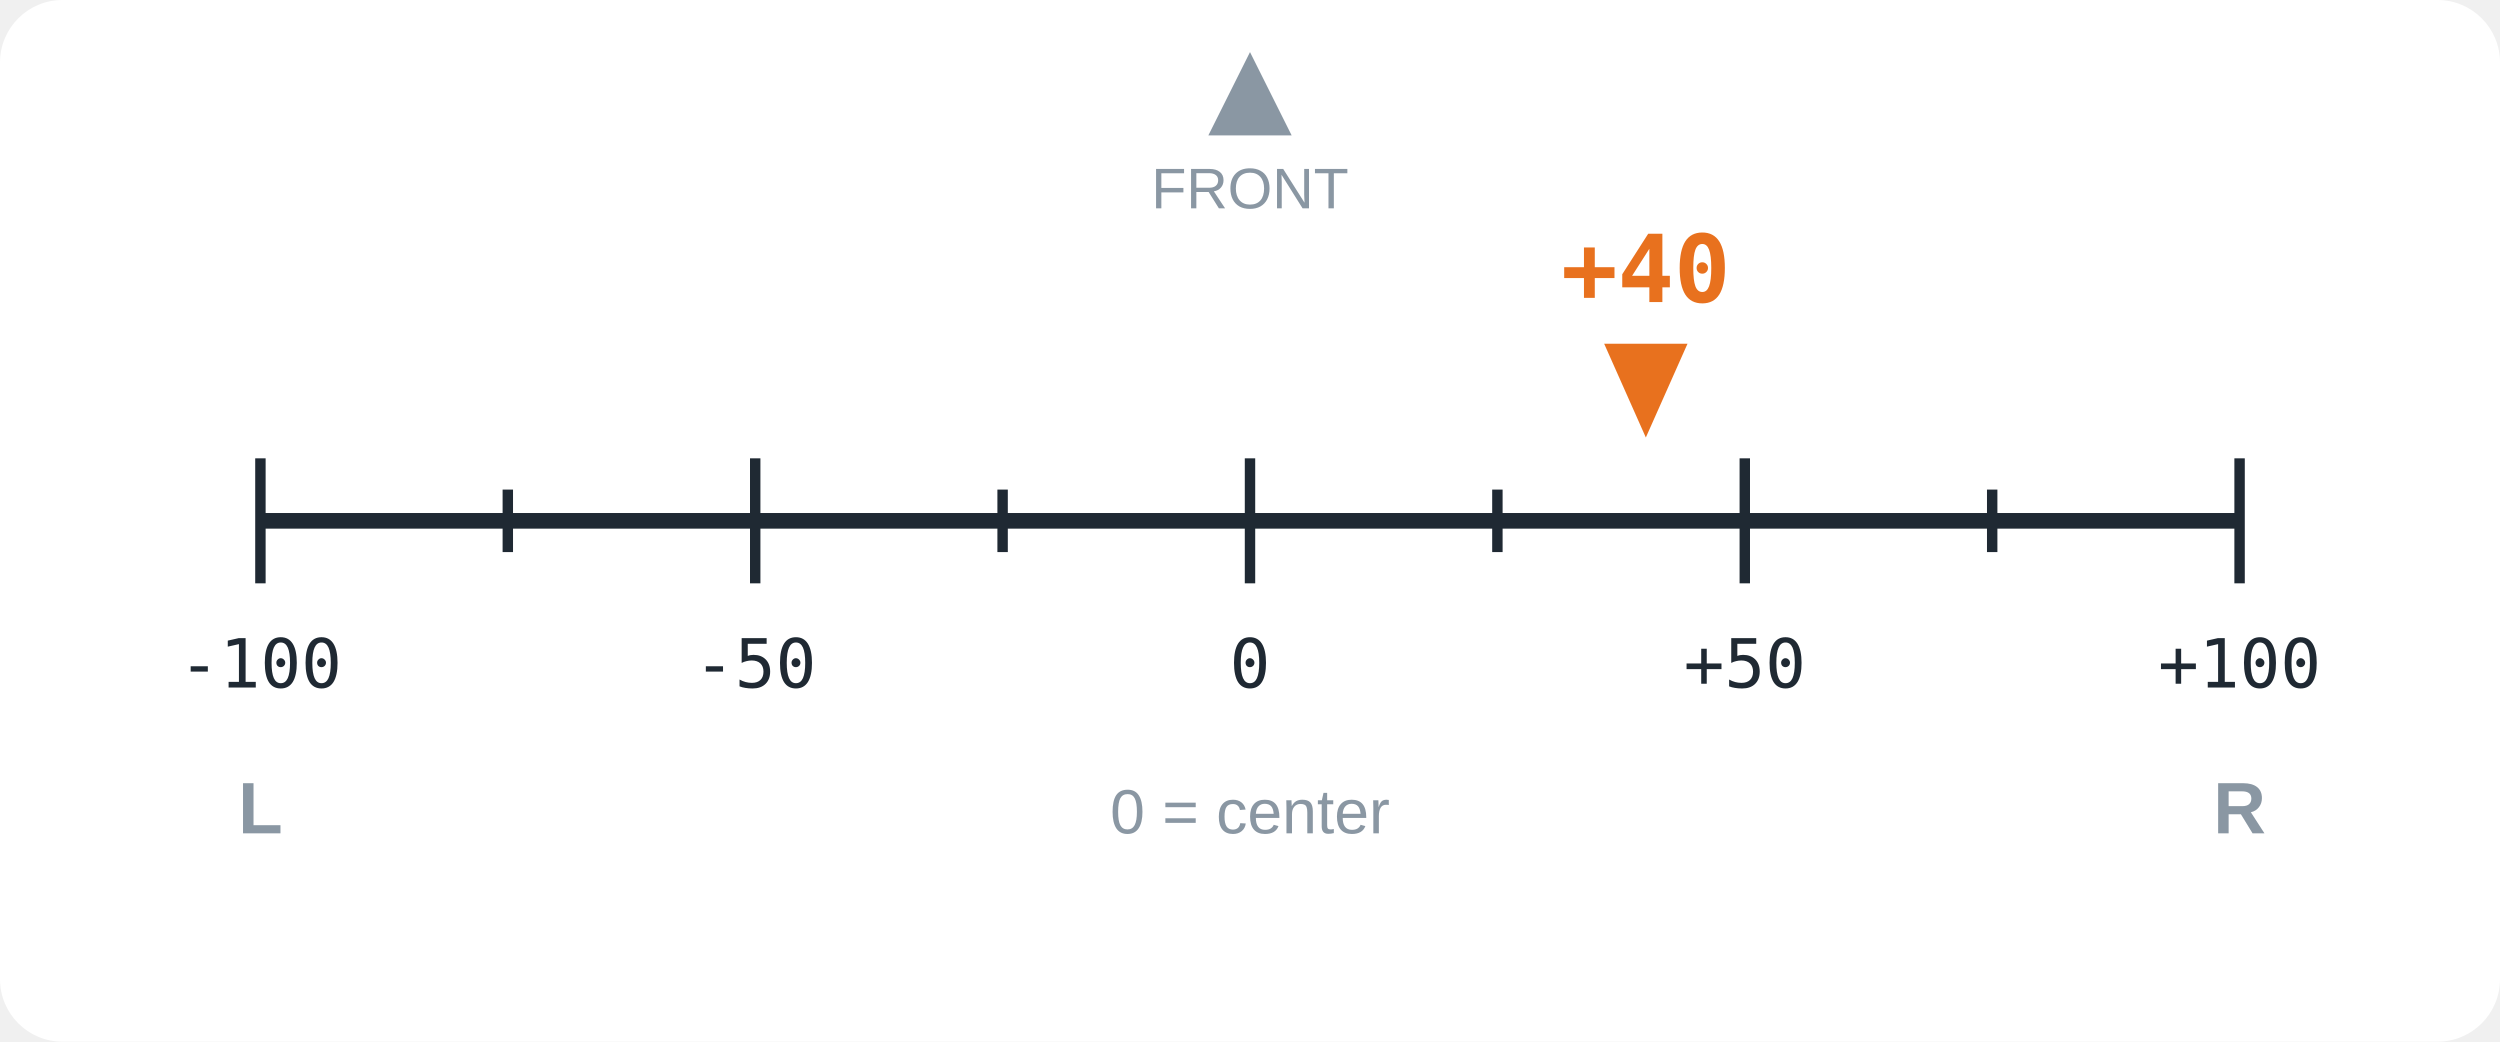
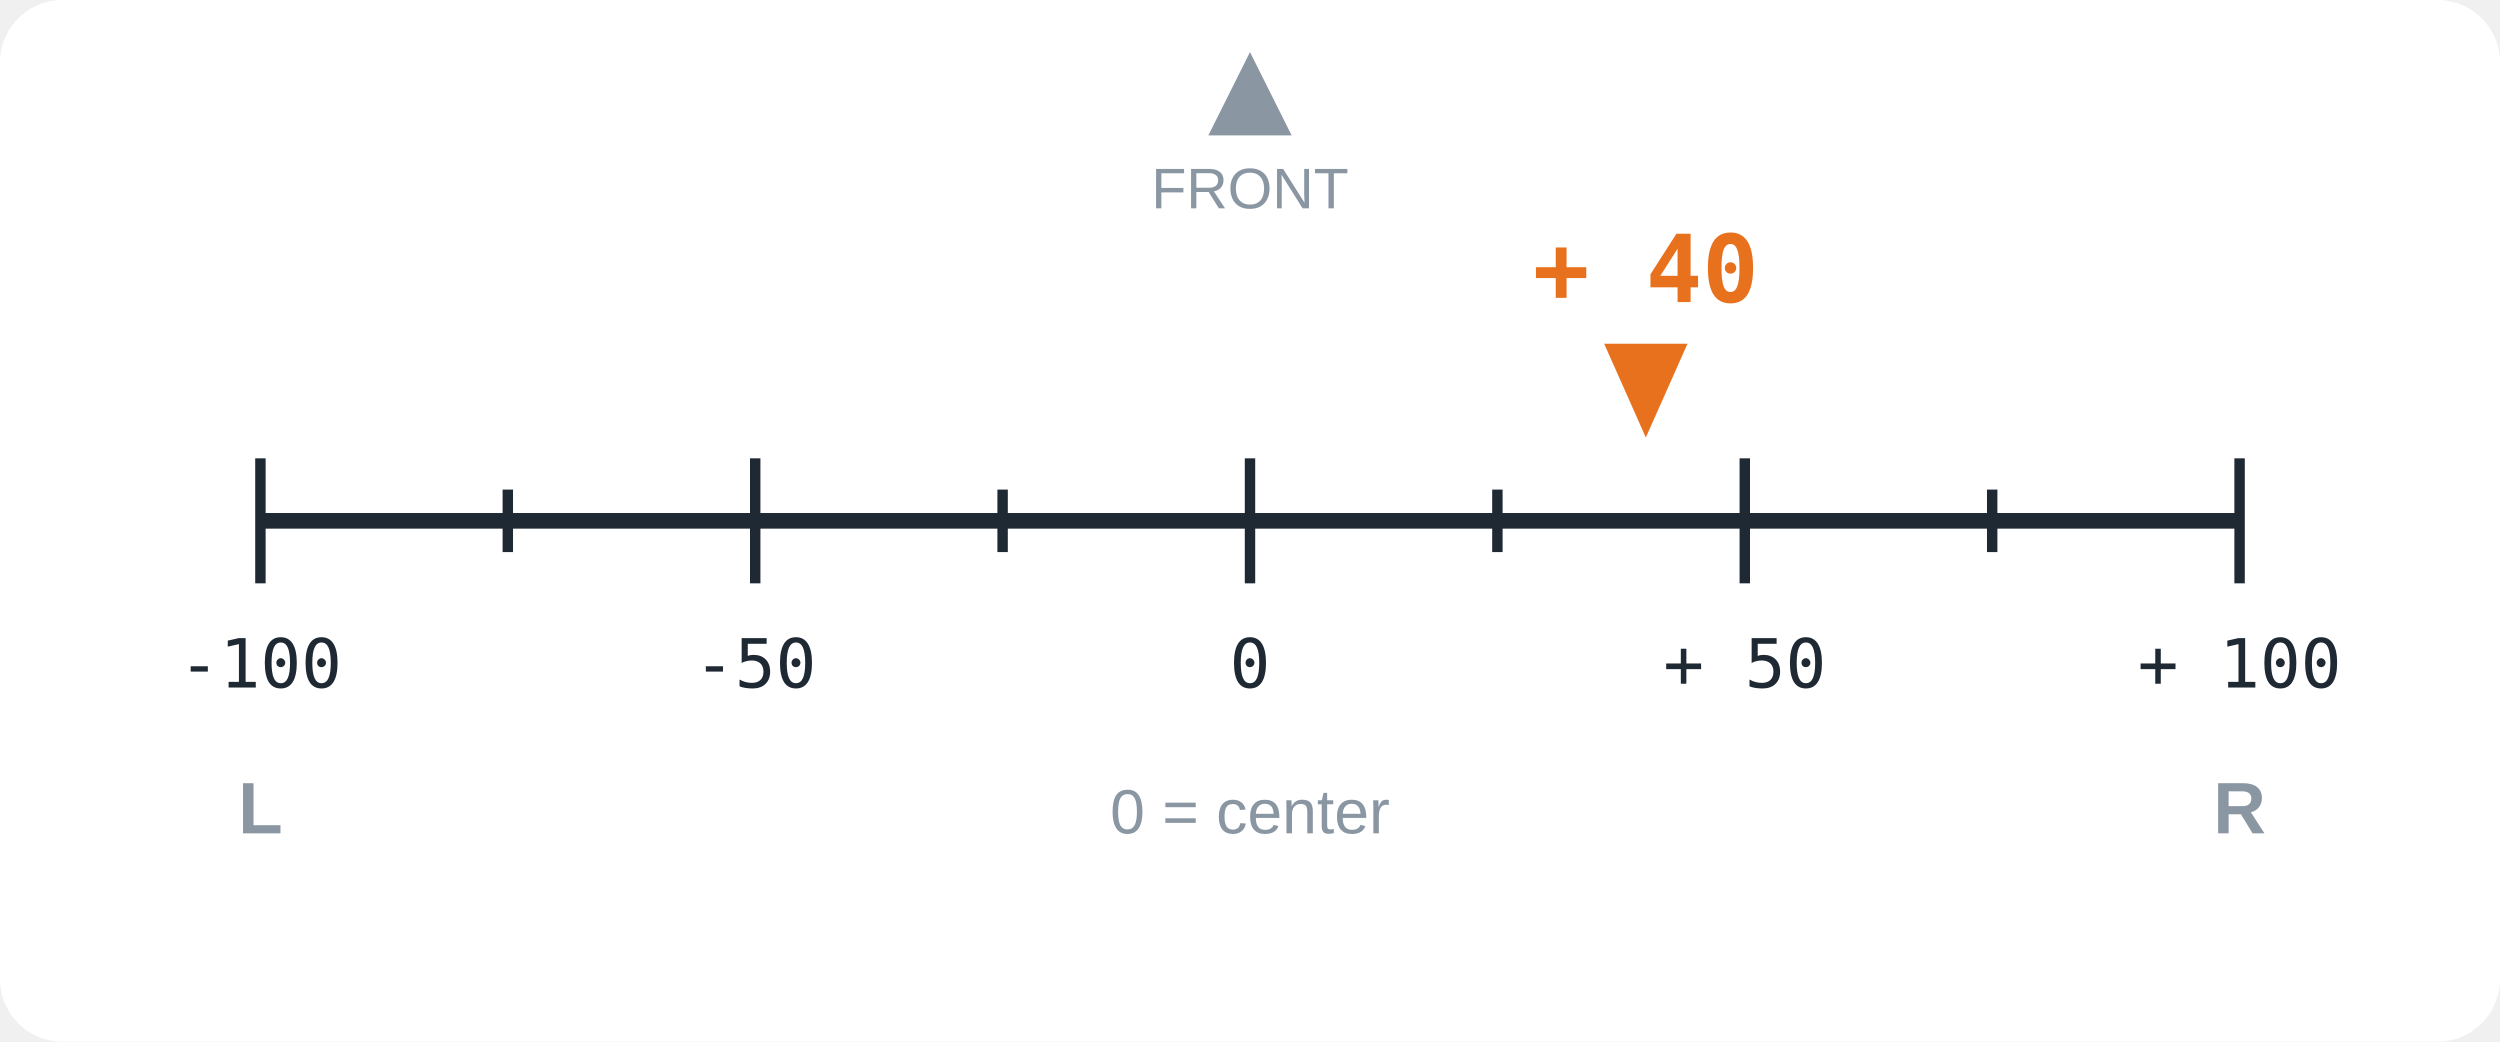
<svg xmlns="http://www.w3.org/2000/svg" viewBox="0 0 480 200" width="480" height="200" role="img" font-family="Nunito, &quot;Segoe UI&quot;, Arial, sans-serif">
  <rect width="480" height="200" rx="12" fill="#ffffff" />
  <path d="M232 26 L240 10 L248 26 Z" fill="#8a97a3" />
  <text x="240" y="40" font-size="11" fill="#8a97a3" text-anchor="middle">FRONT</text>
  <line x1="50" y1="100" x2="430" y2="100" stroke="#1f2933" stroke-width="3" />
  <line x1="50" y1="88" x2="50" y2="112" stroke="#1f2933" stroke-width="2" />
  <text x="50" y="132" font-size="13" fill="#1f2933" text-anchor="middle" font-family="&quot;JetBrains Mono&quot;, Consolas, monospace">-100</text>
  <line x1="97.5" y1="94" x2="97.5" y2="106" stroke="#1f2933" stroke-width="2" />
  <line x1="145" y1="88" x2="145" y2="112" stroke="#1f2933" stroke-width="2" />
  <text x="145" y="132" font-size="13" fill="#1f2933" text-anchor="middle" font-family="&quot;JetBrains Mono&quot;, Consolas, monospace">-50</text>
  <line x1="192.5" y1="94" x2="192.5" y2="106" stroke="#1f2933" stroke-width="2" />
  <line x1="240" y1="88" x2="240" y2="112" stroke="#1f2933" stroke-width="2" />
  <text x="240" y="132" font-size="13" fill="#1f2933" text-anchor="middle" font-family="&quot;JetBrains Mono&quot;, Consolas, monospace">0</text>
  <line x1="287.5" y1="94" x2="287.5" y2="106" stroke="#1f2933" stroke-width="2" />
  <line x1="335" y1="88" x2="335" y2="112" stroke="#1f2933" stroke-width="2" />
-   <text x="335" y="132" font-size="13" fill="#1f2933" text-anchor="middle" font-family="&quot;JetBrains Mono&quot;, Consolas, monospace">+50</text>
+   <text x="335" y="132" font-size="13" fill="#1f2933" text-anchor="middle" font-family="&quot;JetBrains Mono&quot;, Consolas, monospace"> + 50</text>
  <line x1="382.5" y1="94" x2="382.5" y2="106" stroke="#1f2933" stroke-width="2" />
  <line x1="430" y1="88" x2="430" y2="112" stroke="#1f2933" stroke-width="2" />
-   <text x="430" y="132" font-size="13" fill="#1f2933" text-anchor="middle" font-family="&quot;JetBrains Mono&quot;, Consolas, monospace">+100</text>
+   <text x="430" y="132" font-size="13" fill="#1f2933" text-anchor="middle" font-family="&quot;JetBrains Mono&quot;, Consolas, monospace"> + 100</text>
  <path d="M308 66 L316 84 L324 66 Z" fill="#E8711E" />
-   <text x="316" y="58" font-size="18" fill="#E8711E" text-anchor="middle" font-family="&quot;JetBrains Mono&quot;, Consolas, monospace" font-weight="700">+40</text>
+   <text x="316" y="58" font-size="18" fill="#E8711E" text-anchor="middle" font-family="&quot;JetBrains Mono&quot;, Consolas, monospace" font-weight="700"> + 40</text>
  <text x="50" y="160" font-size="14" fill="#8a97a3" text-anchor="middle" font-weight="700">L</text>
  <text x="430" y="160" font-size="14" fill="#8a97a3" text-anchor="middle" font-weight="700">R</text>
  <text x="240" y="160" font-size="12" fill="#8a97a3" text-anchor="middle">0 = center</text>
</svg>
